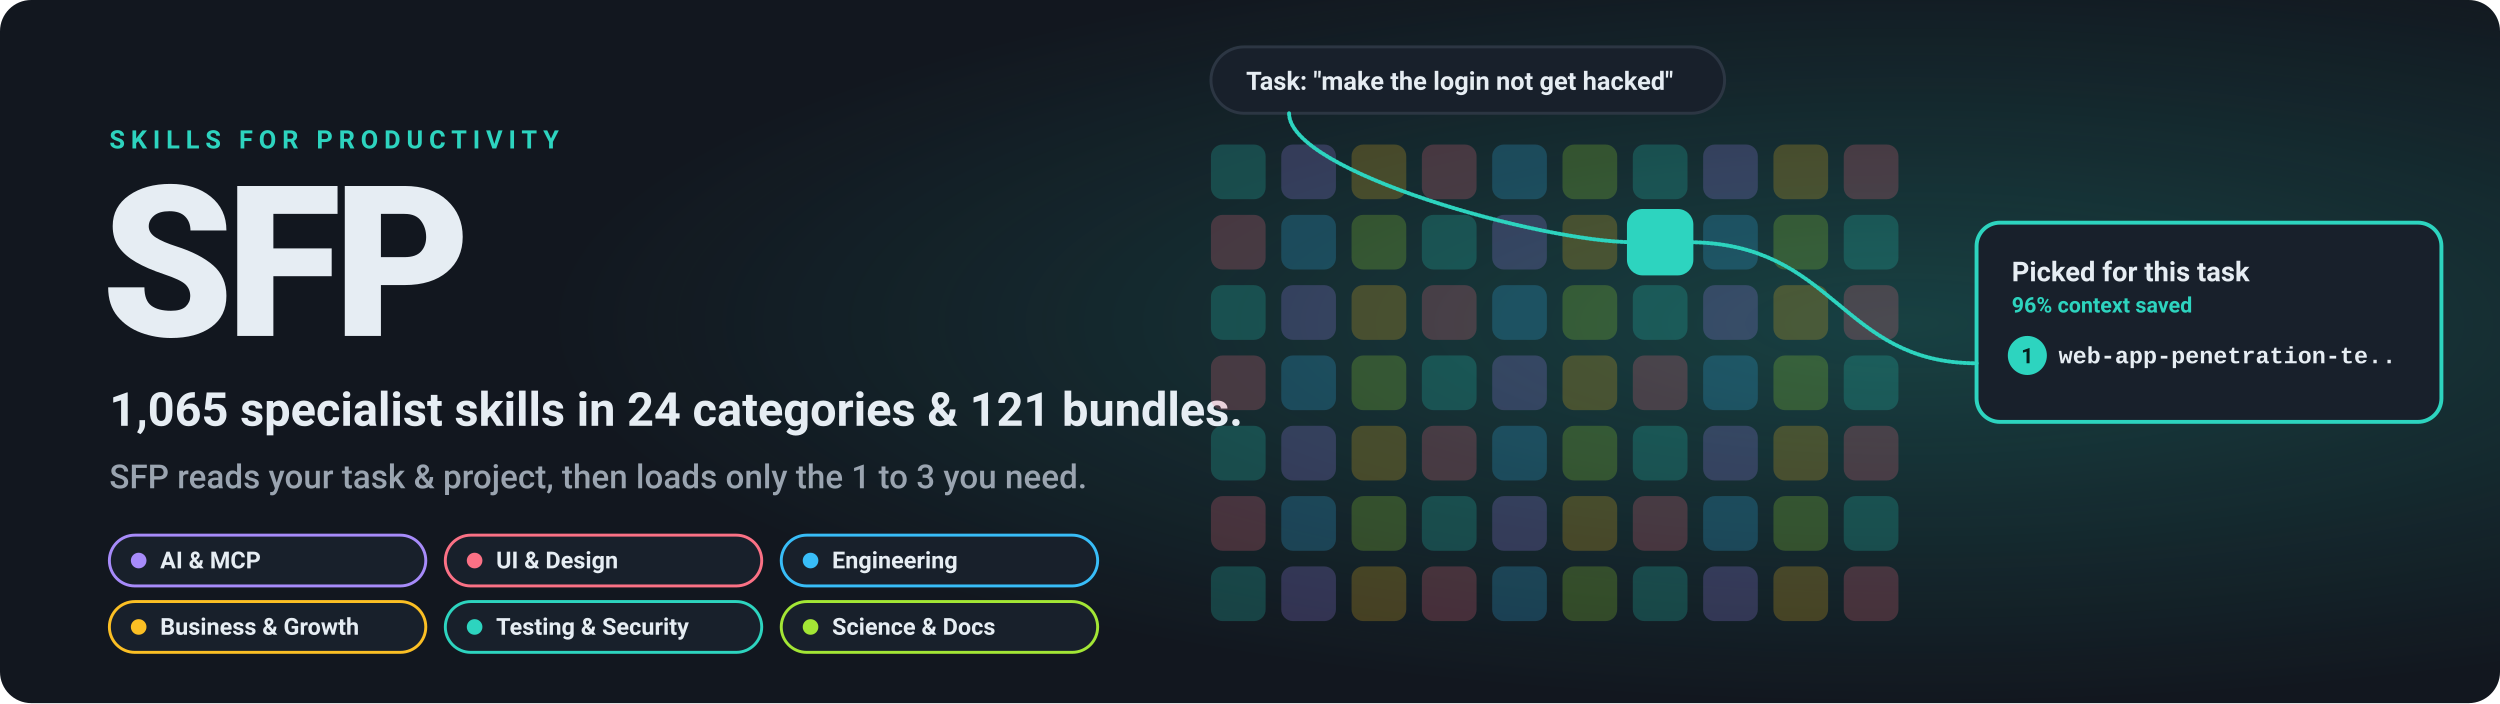
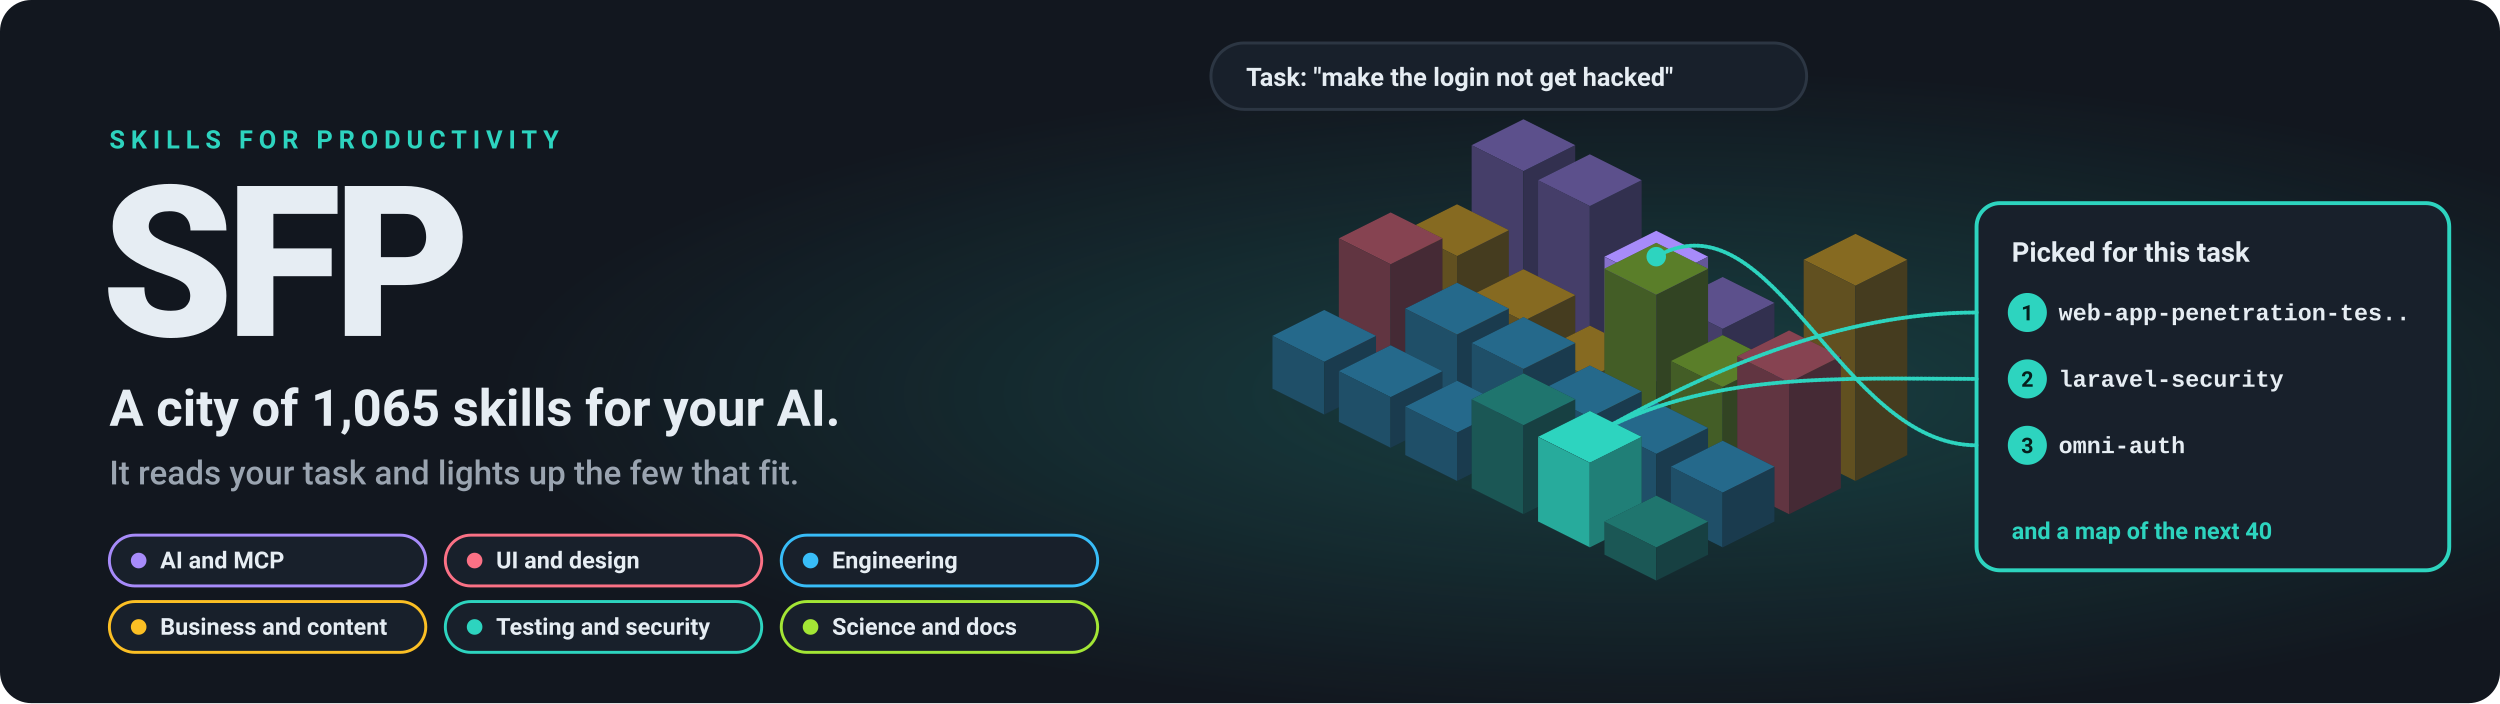
<svg xmlns="http://www.w3.org/2000/svg" width="1280" height="360" viewBox="0 0 1280 360" role="img" aria-labelledby="t d">
  <style>
text{font-family:ui-sans-serif, system-ui, -apple-system, 'Segoe UI', Roboto, 'Helvetica Neue', Arial, sans-serif}
.mono{font-family:ui-monospace, SFMono-Regular, 'SF Mono', Menlo, Consolas, 'Liberation Mono', monospace}
.draw{stroke-dasharray:1;stroke-dashoffset:0;animation:draw 1.1s cubic-bezier(.23,1,.32,1) both}
.rise{animation:rise .7s cubic-bezier(.23,1,.32,1) both}
.fade{animation:fade .8s ease-out both}
.grow{transform-box:fill-box;transform-origin:left center;animation:grow 1.1s cubic-bezier(.23,1,.32,1) both}
.pop{transform-box:fill-box;transform-origin:center;animation:pop .5s cubic-bezier(.23,1,.32,1) both}
.glow{animation:glow 2.6s ease-in-out infinite}
.blink{animation:blink 1s steps(1) infinite}
@keyframes draw{from{stroke-dashoffset:1}to{stroke-dashoffset:0}}
@keyframes rise{from{opacity:0;transform:translateY(10px)}to{opacity:1;transform:none}}
@keyframes fade{from{opacity:0}to{opacity:1}}
@keyframes grow{from{transform:scaleX(0)}to{transform:scaleX(1)}}
@keyframes pop{from{opacity:0;transform:scale(.6)}to{opacity:1;transform:scale(1)}}
@keyframes glow{0%,100%{opacity:.45}50%{opacity:1}}
@keyframes blink{0%{opacity:1}50%{opacity:0}}
@media (prefers-reduced-motion:reduce){*{animation:none!important}.pulse,.cover{display:none}}
</style>
  <rect width="1280" height="360" rx="16" fill="#12171f" />
  <defs>
-     <radialGradient id="g" cx="76%" cy="46%" r="54%">
+     <radialGradient id="g" cx="66%" cy="56%" r="46%">
      <stop offset="0" stop-color="#2dd4bf" stop-opacity="0.22" />
      <stop offset="1" stop-color="#2dd4bf" stop-opacity="0" />
    </radialGradient>
  </defs>
  <rect width="1280" height="360" rx="16" fill="url(#g)" />
  <text x="56" y="76" font-size="13" font-weight="700" fill="#2dd4bf" text-anchor="start" class="rise" letter-spacing="3">SKILLS FOR PRODUCTIVITY</text>
  <text x="52" y="172" font-size="108" font-weight="800" fill="#e6edf3" text-anchor="start" class="rise" style="animation-delay:0.08s" letter-spacing="-4">SFP</text>
-   <text x="56" y="218" font-size="24" font-weight="700" fill="#e6edf3" text-anchor="start" class="rise" style="animation-delay:0.16s">1,065 specialist skills in 24 categories &amp; 121 bundles.</text>
-   <text x="56" y="250" font-size="17" font-weight="500" fill="#9aa4b0" text-anchor="start" class="rise" style="animation-delay:0.22s">SFP reads your task &amp; project, then loads only the 1 to 3 you need.</text>
+   <text x="56" y="218" font-size="26" font-weight="700" fill="#e6edf3" text-anchor="start" class="rise" style="animation-delay:0.16s">A city of 1,065 skills for your AI.</text>
+   <text x="56" y="248" font-size="17" font-weight="500" fill="#9aa4b0" text-anchor="start" class="rise" style="animation-delay:0.22s">It reads your task and lights up the few that fit.</text>
  <g class="rise" style="animation-delay:0.32s">
    <rect x="56" y="274" width="162" height="26" rx="13" fill="#18202b" stroke="#a78bfa" stroke-width="1.5" />
    <circle cx="71" cy="287" r="4" fill="#a78bfa" />
-     <text x="82" y="291" font-size="12" font-weight="600" fill="#e6edf3" text-anchor="start">AI &amp; MCP</text>
+     <text x="82" y="291" font-size="12" font-weight="600" fill="#e6edf3" text-anchor="start">AI and MCP</text>
  </g>
  <g class="rise" style="animation-delay:0.38s">
    <rect x="228" y="274" width="162" height="26" rx="13" fill="#18202b" stroke="#fb7185" stroke-width="1.5" />
    <circle cx="243" cy="287" r="4" fill="#fb7185" />
-     <text x="254" y="291" font-size="12" font-weight="600" fill="#e6edf3" text-anchor="start">UI &amp; Design</text>
+     <text x="254" y="291" font-size="12" font-weight="600" fill="#e6edf3" text-anchor="start">UI and design</text>
  </g>
  <g class="rise" style="animation-delay:0.44s">
    <rect x="400" y="274" width="162" height="26" rx="13" fill="#18202b" stroke="#38bdf8" stroke-width="1.5" />
    <circle cx="415" cy="287" r="4" fill="#38bdf8" />
    <text x="426" y="291" font-size="12" font-weight="600" fill="#e6edf3" text-anchor="start">Engineering</text>
  </g>
  <g class="rise" style="animation-delay:0.50s">
    <rect x="56" y="308" width="162" height="26" rx="13" fill="#18202b" stroke="#fbbf24" stroke-width="1.5" />
    <circle cx="71" cy="321" r="4" fill="#fbbf24" />
-     <text x="82" y="325" font-size="12" font-weight="600" fill="#e6edf3" text-anchor="start">Business &amp; Growth</text>
+     <text x="82" y="325" font-size="12" font-weight="600" fill="#e6edf3" text-anchor="start">Business and content</text>
  </g>
  <g class="rise" style="animation-delay:0.56s">
    <rect x="228" y="308" width="162" height="26" rx="13" fill="#18202b" stroke="#2dd4bf" stroke-width="1.5" />
    <circle cx="243" cy="321" r="4" fill="#2dd4bf" />
-     <text x="254" y="325" font-size="12" font-weight="600" fill="#e6edf3" text-anchor="start">Testing &amp; Security</text>
+     <text x="254" y="325" font-size="12" font-weight="600" fill="#e6edf3" text-anchor="start">Testing and security</text>
  </g>
  <g class="rise" style="animation-delay:0.62s">
    <rect x="400" y="308" width="162" height="26" rx="13" fill="#18202b" stroke="#a3e635" stroke-width="1.5" />
    <circle cx="415" cy="321" r="4" fill="#a3e635" />
-     <text x="426" y="325" font-size="12" font-weight="600" fill="#e6edf3" text-anchor="start">Science &amp; Docs</text>
-   </g>
-   <rect class="pop" x="620" y="74" width="28" height="28" rx="6" fill="#2dd4bf" fill-opacity="0.22" style="animation-delay:0.18s" />
-   <rect class="pop" x="656" y="74" width="28" height="28" rx="6" fill="#a78bfa" fill-opacity="0.22" style="animation-delay:0.18s" />
-   <rect class="pop" x="692" y="74" width="28" height="28" rx="6" fill="#fbbf24" fill-opacity="0.22" style="animation-delay:0.19s" />
-   <rect class="pop" x="728" y="74" width="28" height="28" rx="6" fill="#fb7185" fill-opacity="0.22" style="animation-delay:0.20s" />
-   <rect class="pop" x="764" y="74" width="28" height="28" rx="6" fill="#38bdf8" fill-opacity="0.22" style="animation-delay:0.20s" />
-   <rect class="pop" x="800" y="74" width="28" height="28" rx="6" fill="#a3e635" fill-opacity="0.22" style="animation-delay:0.20s" />
-   <rect class="pop" x="836" y="74" width="28" height="28" rx="6" fill="#2dd4bf" fill-opacity="0.22" style="animation-delay:0.21s" />
-   <rect class="pop" x="872" y="74" width="28" height="28" rx="6" fill="#a78bfa" fill-opacity="0.22" style="animation-delay:0.21s" />
-   <rect class="pop" x="908" y="74" width="28" height="28" rx="6" fill="#fbbf24" fill-opacity="0.22" style="animation-delay:0.22s" />
-   <rect class="pop" x="944" y="74" width="28" height="28" rx="6" fill="#fb7185" fill-opacity="0.22" style="animation-delay:0.22s" />
-   <rect class="pop" x="620" y="110" width="28" height="28" rx="6" fill="#fb7185" fill-opacity="0.22" style="animation-delay:0.23s" />
-   <rect class="pop" x="656" y="110" width="28" height="28" rx="6" fill="#38bdf8" fill-opacity="0.22" style="animation-delay:0.23s" />
-   <rect class="pop" x="692" y="110" width="28" height="28" rx="6" fill="#a3e635" fill-opacity="0.22" style="animation-delay:0.24s" />
-   <rect class="pop" x="728" y="110" width="28" height="28" rx="6" fill="#2dd4bf" fill-opacity="0.22" style="animation-delay:0.24s" />
-   <rect class="pop" x="764" y="110" width="28" height="28" rx="6" fill="#a78bfa" fill-opacity="0.22" style="animation-delay:0.25s" />
-   <rect class="pop" x="800" y="110" width="28" height="28" rx="6" fill="#fbbf24" fill-opacity="0.22" style="animation-delay:0.26s" />
-   <rect class="pop" x="836" y="110" width="28" height="28" rx="6" fill="#fb7185" fill-opacity="0.22" style="animation-delay:0.26s" />
-   <rect class="pop" x="872" y="110" width="28" height="28" rx="6" fill="#38bdf8" fill-opacity="0.22" style="animation-delay:0.27s" />
-   <rect class="pop" x="908" y="110" width="28" height="28" rx="6" fill="#a3e635" fill-opacity="0.22" style="animation-delay:0.27s" />
-   <rect class="pop" x="944" y="110" width="28" height="28" rx="6" fill="#2dd4bf" fill-opacity="0.22" style="animation-delay:0.28s" />
-   <rect class="pop" x="620" y="146" width="28" height="28" rx="6" fill="#2dd4bf" fill-opacity="0.22" style="animation-delay:0.28s" />
-   <rect class="pop" x="656" y="146" width="28" height="28" rx="6" fill="#a78bfa" fill-opacity="0.22" style="animation-delay:0.28s" />
-   <rect class="pop" x="692" y="146" width="28" height="28" rx="6" fill="#fbbf24" fill-opacity="0.22" style="animation-delay:0.29s" />
-   <rect class="pop" x="728" y="146" width="28" height="28" rx="6" fill="#fb7185" fill-opacity="0.22" style="animation-delay:0.29s" />
-   <rect class="pop" x="764" y="146" width="28" height="28" rx="6" fill="#38bdf8" fill-opacity="0.22" style="animation-delay:0.30s" />
-   <rect class="pop" x="800" y="146" width="28" height="28" rx="6" fill="#a3e635" fill-opacity="0.22" style="animation-delay:0.30s" />
-   <rect class="pop" x="836" y="146" width="28" height="28" rx="6" fill="#2dd4bf" fill-opacity="0.22" style="animation-delay:0.31s" />
-   <rect class="pop" x="872" y="146" width="28" height="28" rx="6" fill="#a78bfa" fill-opacity="0.22" style="animation-delay:0.32s" />
-   <rect class="pop" x="908" y="146" width="28" height="28" rx="6" fill="#fbbf24" fill-opacity="0.22" style="animation-delay:0.32s" />
-   <rect class="pop" x="944" y="146" width="28" height="28" rx="6" fill="#fb7185" fill-opacity="0.22" style="animation-delay:0.32s" />
-   <rect class="pop" x="620" y="182" width="28" height="28" rx="6" fill="#fb7185" fill-opacity="0.22" style="animation-delay:0.33s" />
-   <rect class="pop" x="656" y="182" width="28" height="28" rx="6" fill="#38bdf8" fill-opacity="0.22" style="animation-delay:0.33s" />
-   <rect class="pop" x="692" y="182" width="28" height="28" rx="6" fill="#a3e635" fill-opacity="0.22" style="animation-delay:0.34s" />
-   <rect class="pop" x="728" y="182" width="28" height="28" rx="6" fill="#2dd4bf" fill-opacity="0.22" style="animation-delay:0.34s" />
-   <rect class="pop" x="764" y="182" width="28" height="28" rx="6" fill="#a78bfa" fill-opacity="0.22" style="animation-delay:0.35s" />
-   <rect class="pop" x="800" y="182" width="28" height="28" rx="6" fill="#fbbf24" fill-opacity="0.22" style="animation-delay:0.35s" />
-   <rect class="pop" x="836" y="182" width="28" height="28" rx="6" fill="#fb7185" fill-opacity="0.22" style="animation-delay:0.36s" />
-   <rect class="pop" x="872" y="182" width="28" height="28" rx="6" fill="#38bdf8" fill-opacity="0.22" style="animation-delay:0.36s" />
-   <rect class="pop" x="908" y="182" width="28" height="28" rx="6" fill="#a3e635" fill-opacity="0.22" style="animation-delay:0.37s" />
-   <rect class="pop" x="944" y="182" width="28" height="28" rx="6" fill="#2dd4bf" fill-opacity="0.22" style="animation-delay:0.38s" />
-   <rect class="pop" x="620" y="218" width="28" height="28" rx="6" fill="#2dd4bf" fill-opacity="0.22" style="animation-delay:0.38s" />
-   <rect class="pop" x="656" y="218" width="28" height="28" rx="6" fill="#a78bfa" fill-opacity="0.22" style="animation-delay:0.39s" />
-   <rect class="pop" x="692" y="218" width="28" height="28" rx="6" fill="#fbbf24" fill-opacity="0.22" style="animation-delay:0.39s" />
-   <rect class="pop" x="728" y="218" width="28" height="28" rx="6" fill="#fb7185" fill-opacity="0.22" style="animation-delay:0.40s" />
-   <rect class="pop" x="764" y="218" width="28" height="28" rx="6" fill="#38bdf8" fill-opacity="0.22" style="animation-delay:0.40s" />
-   <rect class="pop" x="800" y="218" width="28" height="28" rx="6" fill="#a3e635" fill-opacity="0.22" style="animation-delay:0.41s" />
-   <rect class="pop" x="836" y="218" width="28" height="28" rx="6" fill="#2dd4bf" fill-opacity="0.22" style="animation-delay:0.41s" />
-   <rect class="pop" x="872" y="218" width="28" height="28" rx="6" fill="#a78bfa" fill-opacity="0.22" style="animation-delay:0.42s" />
-   <rect class="pop" x="908" y="218" width="28" height="28" rx="6" fill="#fbbf24" fill-opacity="0.22" style="animation-delay:0.42s" />
-   <rect class="pop" x="944" y="218" width="28" height="28" rx="6" fill="#fb7185" fill-opacity="0.22" style="animation-delay:0.42s" />
-   <rect class="pop" x="620" y="254" width="28" height="28" rx="6" fill="#fb7185" fill-opacity="0.22" style="animation-delay:0.43s" />
-   <rect class="pop" x="656" y="254" width="28" height="28" rx="6" fill="#38bdf8" fill-opacity="0.22" style="animation-delay:0.43s" />
-   <rect class="pop" x="692" y="254" width="28" height="28" rx="6" fill="#a3e635" fill-opacity="0.22" style="animation-delay:0.44s" />
-   <rect class="pop" x="728" y="254" width="28" height="28" rx="6" fill="#2dd4bf" fill-opacity="0.22" style="animation-delay:0.45s" />
-   <rect class="pop" x="764" y="254" width="28" height="28" rx="6" fill="#a78bfa" fill-opacity="0.22" style="animation-delay:0.45s" />
-   <rect class="pop" x="800" y="254" width="28" height="28" rx="6" fill="#fbbf24" fill-opacity="0.22" style="animation-delay:0.46s" />
-   <rect class="pop" x="836" y="254" width="28" height="28" rx="6" fill="#fb7185" fill-opacity="0.22" style="animation-delay:0.46s" />
-   <rect class="pop" x="872" y="254" width="28" height="28" rx="6" fill="#38bdf8" fill-opacity="0.22" style="animation-delay:0.47s" />
-   <rect class="pop" x="908" y="254" width="28" height="28" rx="6" fill="#a3e635" fill-opacity="0.22" style="animation-delay:0.47s" />
-   <rect class="pop" x="944" y="254" width="28" height="28" rx="6" fill="#2dd4bf" fill-opacity="0.22" style="animation-delay:0.47s" />
-   <rect class="pop" x="620" y="290" width="28" height="28" rx="6" fill="#2dd4bf" fill-opacity="0.22" style="animation-delay:0.48s" />
-   <rect class="pop" x="656" y="290" width="28" height="28" rx="6" fill="#a78bfa" fill-opacity="0.22" style="animation-delay:0.48s" />
-   <rect class="pop" x="692" y="290" width="28" height="28" rx="6" fill="#fbbf24" fill-opacity="0.22" style="animation-delay:0.49s" />
-   <rect class="pop" x="728" y="290" width="28" height="28" rx="6" fill="#fb7185" fill-opacity="0.22" style="animation-delay:0.49s" />
-   <rect class="pop" x="764" y="290" width="28" height="28" rx="6" fill="#38bdf8" fill-opacity="0.22" style="animation-delay:0.50s" />
-   <rect class="pop" x="800" y="290" width="28" height="28" rx="6" fill="#a3e635" fill-opacity="0.22" style="animation-delay:0.51s" />
-   <rect class="pop" x="836" y="290" width="28" height="28" rx="6" fill="#2dd4bf" fill-opacity="0.22" style="animation-delay:0.51s" />
-   <rect class="pop" x="872" y="290" width="28" height="28" rx="6" fill="#a78bfa" fill-opacity="0.22" style="animation-delay:0.52s" />
-   <rect class="pop" x="908" y="290" width="28" height="28" rx="6" fill="#fbbf24" fill-opacity="0.22" style="animation-delay:0.52s" />
-   <rect class="pop" x="944" y="290" width="28" height="28" rx="6" fill="#fb7185" fill-opacity="0.22" style="animation-delay:0.53s" />
+     <text x="426" y="325" font-size="12" font-weight="600" fill="#e6edf3" text-anchor="start">Science and docs</text>
+   </g>
+   <g class="rise" style="animation-delay:0.20s">
+     <polygon points="753.48,148.0 780.0,161.26 780.0,87.59 753.48,74.33" fill="#12171f" />
+     <polygon points="753.48,148.0 780.0,161.26 780.0,87.59 753.48,74.33" fill="#a78bfa" fill-opacity="0.34" />
+     <polygon points="806.52,148.0 780.0,161.26 780.0,87.59 806.52,74.33" fill="#12171f" />
+     <polygon points="806.52,148.0 780.0,161.26 780.0,87.59 806.52,74.33" fill="#a78bfa" fill-opacity="0.22" />
+     <polygon points="753.48,74.33 780.0,87.59 806.52,74.33 780.0,61.07" fill="#12171f" />
+     <polygon points="753.48,74.33 780.0,87.59 806.52,74.33 780.0,61.07" fill="#a78bfa" fill-opacity="0.5" />
+   </g>
+   <g class="rise" style="animation-delay:0.23s">
+     <polygon points="719.48,165.0 746.0,178.26 746.0,131.125 719.48,117.865" fill="#12171f" />
+     <polygon points="719.48,165.0 746.0,178.26 746.0,131.125 719.48,117.865" fill="#fbbf24" fill-opacity="0.34" />
+     <polygon points="772.52,165.0 746.0,178.26 746.0,131.125 772.52,117.865" fill="#12171f" />
+     <polygon points="772.52,165.0 746.0,178.26 746.0,131.125 772.52,117.865" fill="#fbbf24" fill-opacity="0.22" />
+     <polygon points="719.48,117.865 746.0,131.125 772.52,117.865 746.0,104.605" fill="#12171f" />
+     <polygon points="719.48,117.865 746.0,131.125 772.52,117.865 746.0,104.605" fill="#fbbf24" fill-opacity="0.5" />
+   </g>
+   <g class="rise" style="animation-delay:0.25s">
+     <polygon points="787.48,165.0 814.0,178.26 814.0,105.517 787.48,92.257" fill="#12171f" />
+     <polygon points="787.48,165.0 814.0,178.26 814.0,105.517 787.48,92.257" fill="#a78bfa" fill-opacity="0.34" />
+     <polygon points="840.52,165.0 814.0,178.26 814.0,105.517 840.52,92.257" fill="#12171f" />
+     <polygon points="840.52,165.0 814.0,178.26 814.0,105.517 840.52,92.257" fill="#a78bfa" fill-opacity="0.22" />
+     <polygon points="787.48,92.257 814.0,105.517 840.52,92.257 814.0,78.997" fill="#12171f" />
+     <polygon points="787.48,92.257 814.0,105.517 840.52,92.257 814.0,78.997" fill="#a78bfa" fill-opacity="0.5" />
+   </g>
+   <g class="rise" style="animation-delay:0.28s">
+     <polygon points="685.48,182.0 712.0,195.26 712.0,135.294 685.48,122.034" fill="#12171f" />
+     <polygon points="685.48,182.0 712.0,195.26 712.0,135.294 685.48,122.034" fill="#fb7185" fill-opacity="0.34" />
+     <polygon points="738.52,182.0 712.0,195.26 712.0,135.294 738.52,122.034" fill="#12171f" />
+     <polygon points="738.52,182.0 712.0,195.26 712.0,135.294 738.52,122.034" fill="#fb7185" fill-opacity="0.22" />
+     <polygon points="685.48,122.034 712.0,135.294 738.52,122.034 712.0,108.774" fill="#12171f" />
+     <polygon points="685.48,122.034 712.0,135.294 738.52,122.034 712.0,108.774" fill="#fb7185" fill-opacity="0.5" />
+   </g>
+   <g class="rise" style="animation-delay:0.30s">
+     <polygon points="753.48,182.0 780.0,195.26 780.0,164.37 753.48,151.11" fill="#12171f" />
+     <polygon points="753.48,182.0 780.0,195.26 780.0,164.37 753.48,151.11" fill="#fbbf24" fill-opacity="0.34" />
+     <polygon points="806.52,182.0 780.0,195.26 780.0,164.37 806.52,151.11" fill="#12171f" />
+     <polygon points="806.52,182.0 780.0,195.26 780.0,164.37 806.52,151.11" fill="#fbbf24" fill-opacity="0.22" />
+     <polygon points="753.48,151.11 780.0,164.37 806.52,151.11 780.0,137.85" fill="#12171f" />
+     <polygon points="753.48,151.11 780.0,164.37 806.52,151.11 780.0,137.85" fill="#fbbf24" fill-opacity="0.5" />
+   </g>
+   <g class="rise" style="animation-delay:0.33s">
+     <polygon points="821.48,182.0 848.0,195.26 848.0,144.672 821.48,131.412" fill="#12171f" />
+     <polygon points="821.48,182.0 848.0,195.26 848.0,144.672 821.48,131.412" fill="#a78bfa" fill-opacity="0.78" />
+     <polygon points="874.52,182.0 848.0,195.26 848.0,144.672 874.52,131.412" fill="#12171f" />
+     <polygon points="874.52,182.0 848.0,195.26 848.0,144.672 874.52,131.412" fill="#a78bfa" fill-opacity="0.55" />
+     <polygon points="821.48,131.412 848.0,144.672 874.52,131.412 848.0,118.152" fill="#12171f" />
+     <polygon points="821.48,131.412 848.0,144.672 874.52,131.412 848.0,118.152" fill="#a78bfa" fill-opacity="1.0" />
+   </g>
+   <g class="rise" style="animation-delay:0.35s">
+     <polygon points="651.48,199.0 678.0,212.26 678.0,185.214 651.48,171.954" fill="#12171f" />
+     <polygon points="651.48,199.0 678.0,212.26 678.0,185.214 651.48,171.954" fill="#38bdf8" fill-opacity="0.34" />
+     <polygon points="704.52,199.0 678.0,212.26 678.0,185.214 704.52,171.954" fill="#12171f" />
+     <polygon points="704.52,199.0 678.0,212.26 678.0,185.214 704.52,171.954" fill="#38bdf8" fill-opacity="0.22" />
+     <polygon points="651.48,171.954 678.0,185.214 704.52,171.954 678.0,158.694" fill="#12171f" />
+     <polygon points="651.48,171.954 678.0,185.214 704.52,171.954 678.0,158.694" fill="#38bdf8" fill-opacity="0.5" />
+   </g>
+   <g class="rise" style="animation-delay:0.38s">
+     <polygon points="719.48,199.0 746.0,212.26 746.0,171.272 719.48,158.012" fill="#12171f" />
+     <polygon points="719.48,199.0 746.0,212.26 746.0,171.272 719.48,158.012" fill="#38bdf8" fill-opacity="0.34" />
+     <polygon points="772.52,199.0 746.0,212.26 746.0,171.272 772.52,158.012" fill="#12171f" />
+     <polygon points="772.52,199.0 746.0,212.26 746.0,171.272 772.52,158.012" fill="#38bdf8" fill-opacity="0.22" />
+     <polygon points="719.48,158.012 746.0,171.272 772.52,158.012 746.0,144.752" fill="#12171f" />
+     <polygon points="719.48,158.012 746.0,171.272 772.52,158.012 746.0,144.752" fill="#38bdf8" fill-opacity="0.5" />
+   </g>
+   <g class="rise" style="animation-delay:0.40s">
+     <polygon points="787.48,199.0 814.0,212.26 814.0,193.264 787.48,180.004" fill="#12171f" />
+     <polygon points="787.48,199.0 814.0,212.26 814.0,193.264 787.48,180.004" fill="#fbbf24" fill-opacity="0.34" />
+     <polygon points="840.52,199.0 814.0,212.26 814.0,193.264 840.52,180.004" fill="#12171f" />
+     <polygon points="840.52,199.0 814.0,212.26 814.0,193.264 840.52,180.004" fill="#fbbf24" fill-opacity="0.22" />
+     <polygon points="787.48,180.004 814.0,193.264 840.52,180.004 814.0,166.744" fill="#12171f" />
+     <polygon points="787.48,180.004 814.0,193.264 840.52,180.004 814.0,166.744" fill="#fbbf24" fill-opacity="0.5" />
+   </g>
+   <g class="rise" style="animation-delay:0.43s">
+     <polygon points="855.48,199.0 882.0,212.26 882.0,168.347 855.48,155.087" fill="#12171f" />
+     <polygon points="855.48,199.0 882.0,212.26 882.0,168.347 855.48,155.087" fill="#a78bfa" fill-opacity="0.34" />
+     <polygon points="908.52,199.0 882.0,212.26 882.0,168.347 908.52,155.087" fill="#12171f" />
+     <polygon points="908.52,199.0 882.0,212.26 882.0,168.347 908.52,155.087" fill="#a78bfa" fill-opacity="0.22" />
+     <polygon points="855.48,155.087 882.0,168.347 908.52,155.087 882.0,141.827" fill="#12171f" />
+     <polygon points="855.48,155.087 882.0,168.347 908.52,155.087 882.0,141.827" fill="#a78bfa" fill-opacity="0.5" />
+   </g>
  <g class="rise" style="animation-delay:0.45s">
-     <rect x="620" y="24" width="263" height="34" rx="17" fill="#18202b" stroke="#2c3643" stroke-width="1.5" />
-     <text x="638" y="46" font-size="13" font-weight="600" fill="#e6edf3" text-anchor="start">Task: "make the login not get hacked"</text>
-   </g>
-   <g class="rise" style="animation-delay:1.40s">
-     <rect x="1012" y="114" width="238" height="102" rx="12" fill="#18202b" stroke="#2dd4bf" stroke-width="2" />
-     <text x="1030" y="144" font-size="14" font-weight="700" fill="#e6edf3" text-anchor="start">Picked for this task</text>
-     <text x="1030" y="160" font-size="11" font-weight="600" fill="#2dd4bf" text-anchor="start">96% context saved</text>
-   </g>
-   <path class="draw" pathLength="1" d="M660 58 C660 88.0 790.0 124.0 836.0 124.0" fill="none" stroke="#2dd4bf" stroke-width="2" stroke-linecap="round" style="animation-delay:0.70s" />
-   <path class="draw" pathLength="1" d="M864.0 124.0 C940.0 124.0 942 186 1012 186" fill="none" stroke="#2dd4bf" stroke-width="2" stroke-linecap="round" style="animation-delay:1.15s" />
-   <rect class="glow" x="833.0" y="107.0" width="34" height="34" rx="8" fill="#2dd4bf" />
+     <polygon points="685.48,216.0 712.0,229.26 712.0,203.303 685.48,190.043" fill="#12171f" />
+     <polygon points="685.48,216.0 712.0,229.26 712.0,203.303 685.48,190.043" fill="#38bdf8" fill-opacity="0.34" />
+     <polygon points="738.52,216.0 712.0,229.26 712.0,203.303 738.52,190.043" fill="#12171f" />
+     <polygon points="738.52,216.0 712.0,229.26 712.0,203.303 738.52,190.043" fill="#38bdf8" fill-opacity="0.22" />
+     <polygon points="685.48,190.043 712.0,203.303 738.52,190.043 712.0,176.783" fill="#12171f" />
+     <polygon points="685.48,190.043 712.0,203.303 738.52,190.043 712.0,176.783" fill="#38bdf8" fill-opacity="0.5" />
+   </g>
+   <g class="rise" style="animation-delay:0.48s">
+     <polygon points="753.48,216.0 780.0,229.26 780.0,188.888 753.48,175.628" fill="#12171f" />
+     <polygon points="753.48,216.0 780.0,229.26 780.0,188.888 753.48,175.628" fill="#38bdf8" fill-opacity="0.34" />
+     <polygon points="806.52,216.0 780.0,229.26 780.0,188.888 806.52,175.628" fill="#12171f" />
+     <polygon points="806.52,216.0 780.0,229.26 780.0,188.888 806.52,175.628" fill="#38bdf8" fill-opacity="0.22" />
+     <polygon points="753.48,175.628 780.0,188.888 806.52,175.628 780.0,162.368" fill="#12171f" />
+     <polygon points="753.48,175.628 780.0,188.888 806.52,175.628 780.0,162.368" fill="#38bdf8" fill-opacity="0.5" />
+   </g>
+   <g class="rise" style="animation-delay:0.50s">
+     <polygon points="821.48,216.0 848.0,229.26 848.0,150.851 821.48,137.591" fill="#12171f" />
+     <polygon points="821.48,216.0 848.0,229.26 848.0,150.851 821.48,137.591" fill="#a3e635" fill-opacity="0.34" />
+     <polygon points="874.52,216.0 848.0,229.26 848.0,150.851 874.52,137.591" fill="#12171f" />
+     <polygon points="874.52,216.0 848.0,229.26 848.0,150.851 874.52,137.591" fill="#a3e635" fill-opacity="0.22" />
+     <polygon points="821.48,137.591 848.0,150.851 874.52,137.591 848.0,124.331" fill="#12171f" />
+     <polygon points="821.48,137.591 848.0,150.851 874.52,137.591 848.0,124.331" fill="#a3e635" fill-opacity="0.5" />
+   </g>
+   <g class="rise" style="animation-delay:0.53s">
+     <polygon points="889.48,216.0 916.0,229.26 916.0,199.268 889.48,186.008" fill="#12171f" />
+     <polygon points="889.48,216.0 916.0,229.26 916.0,199.268 889.48,186.008" fill="#a78bfa" fill-opacity="0.34" />
+     <polygon points="942.52,216.0 916.0,229.26 916.0,199.268 942.52,186.008" fill="#12171f" />
+     <polygon points="942.52,216.0 916.0,229.26 916.0,199.268 942.52,186.008" fill="#a78bfa" fill-opacity="0.22" />
+     <polygon points="889.48,186.008 916.0,199.268 942.52,186.008 916.0,172.748" fill="#12171f" />
+     <polygon points="889.48,186.008 916.0,199.268 942.52,186.008 916.0,172.748" fill="#a78bfa" fill-opacity="0.5" />
+   </g>
+   <g class="rise" style="animation-delay:0.55s">
+     <polygon points="719.48,233.0 746.0,246.26 746.0,221.463 719.48,208.203" fill="#12171f" />
+     <polygon points="719.48,233.0 746.0,246.26 746.0,221.463 719.48,208.203" fill="#38bdf8" fill-opacity="0.34" />
+     <polygon points="772.52,233.0 746.0,246.26 746.0,221.463 772.52,208.203" fill="#12171f" />
+     <polygon points="772.52,233.0 746.0,246.26 746.0,221.463 772.52,208.203" fill="#38bdf8" fill-opacity="0.22" />
+     <polygon points="719.48,208.203 746.0,221.463 772.52,208.203 746.0,194.943" fill="#12171f" />
+     <polygon points="719.48,208.203 746.0,221.463 772.52,208.203 746.0,194.943" fill="#38bdf8" fill-opacity="0.5" />
+   </g>
+   <g class="rise" style="animation-delay:0.57s">
+     <polygon points="787.48,233.0 814.0,246.26 814.0,213.672 787.48,200.412" fill="#12171f" />
+     <polygon points="787.48,233.0 814.0,246.26 814.0,213.672 787.48,200.412" fill="#38bdf8" fill-opacity="0.34" />
+     <polygon points="840.52,233.0 814.0,246.26 814.0,213.672 840.52,200.412" fill="#12171f" />
+     <polygon points="840.52,233.0 814.0,246.26 814.0,213.672 840.52,200.412" fill="#38bdf8" fill-opacity="0.22" />
+     <polygon points="787.48,200.412 814.0,213.672 840.52,200.412 814.0,187.152" fill="#12171f" />
+     <polygon points="787.48,200.412 814.0,213.672 840.52,200.412 814.0,187.152" fill="#38bdf8" fill-opacity="0.5" />
+   </g>
+   <g class="rise" style="animation-delay:0.60s">
+     <polygon points="855.48,233.0 882.0,246.26 882.0,198.108 855.48,184.848" fill="#12171f" />
+     <polygon points="855.48,233.0 882.0,246.26 882.0,198.108 855.48,184.848" fill="#a3e635" fill-opacity="0.34" />
+     <polygon points="908.52,233.0 882.0,246.26 882.0,198.108 908.52,184.848" fill="#12171f" />
+     <polygon points="908.52,233.0 882.0,246.26 882.0,198.108 908.52,184.848" fill="#a3e635" fill-opacity="0.22" />
+     <polygon points="855.48,184.848 882.0,198.108 908.52,184.848 882.0,171.588" fill="#12171f" />
+     <polygon points="855.48,184.848 882.0,198.108 908.52,184.848 882.0,171.588" fill="#a3e635" fill-opacity="0.5" />
+   </g>
+   <g class="rise" style="animation-delay:0.62s">
+     <polygon points="923.48,233.0 950.0,246.26 950.0,146.26 923.48,133.0" fill="#12171f" />
+     <polygon points="923.48,233.0 950.0,246.26 950.0,146.26 923.48,133.0" fill="#fbbf24" fill-opacity="0.34" />
+     <polygon points="976.52,233.0 950.0,246.26 950.0,146.26 976.52,133.0" fill="#12171f" />
+     <polygon points="976.52,233.0 950.0,246.26 950.0,146.26 976.52,133.0" fill="#fbbf24" fill-opacity="0.22" />
+     <polygon points="923.48,133.0 950.0,146.26 976.52,133.0 950.0,119.74" fill="#12171f" />
+     <polygon points="923.48,133.0 950.0,146.26 976.52,133.0 950.0,119.74" fill="#fbbf24" fill-opacity="0.5" />
+   </g>
+   <g class="rise" style="animation-delay:0.65s">
+     <polygon points="753.48,250.0 780.0,263.26 780.0,217.701 753.48,204.441" fill="#12171f" />
+     <polygon points="753.48,250.0 780.0,263.26 780.0,217.701 753.48,204.441" fill="#2dd4bf" fill-opacity="0.34" />
+     <polygon points="806.52,250.0 780.0,263.26 780.0,217.701 806.52,204.441" fill="#12171f" />
+     <polygon points="806.52,250.0 780.0,263.26 780.0,217.701 806.52,204.441" fill="#2dd4bf" fill-opacity="0.22" />
+     <polygon points="753.48,204.441 780.0,217.701 806.52,204.441 780.0,191.181" fill="#12171f" />
+     <polygon points="753.48,204.441 780.0,217.701 806.52,204.441 780.0,191.181" fill="#2dd4bf" fill-opacity="0.5" />
+   </g>
+   <g class="rise" style="animation-delay:0.68s">
+     <polygon points="821.48,250.0 848.0,263.26 848.0,232.37 821.48,219.11" fill="#12171f" />
+     <polygon points="821.48,250.0 848.0,263.26 848.0,232.37 821.48,219.11" fill="#38bdf8" fill-opacity="0.34" />
+     <polygon points="874.52,250.0 848.0,263.26 848.0,232.37 874.52,219.11" fill="#12171f" />
+     <polygon points="874.52,250.0 848.0,263.26 848.0,232.37 874.52,219.11" fill="#38bdf8" fill-opacity="0.22" />
+     <polygon points="821.48,219.11 848.0,232.37 874.52,219.11 848.0,205.85" fill="#12171f" />
+     <polygon points="821.48,219.11 848.0,232.37 874.52,219.11 848.0,205.85" fill="#38bdf8" fill-opacity="0.5" />
+   </g>
+   <g class="rise" style="animation-delay:0.70s">
+     <polygon points="889.48,250.0 916.0,263.26 916.0,195.705 889.48,182.445" fill="#12171f" />
+     <polygon points="889.48,250.0 916.0,263.26 916.0,195.705 889.48,182.445" fill="#fb7185" fill-opacity="0.34" />
+     <polygon points="942.52,250.0 916.0,263.26 916.0,195.705 942.52,182.445" fill="#12171f" />
+     <polygon points="942.52,250.0 916.0,263.26 916.0,195.705 942.52,182.445" fill="#fb7185" fill-opacity="0.22" />
+     <polygon points="889.48,182.445 916.0,195.705 942.52,182.445 916.0,169.185" fill="#12171f" />
+     <polygon points="889.48,182.445 916.0,195.705 942.52,182.445 916.0,169.185" fill="#fb7185" fill-opacity="0.5" />
+   </g>
+   <g class="rise" style="animation-delay:0.73s">
+     <polygon points="787.48,267.0 814.0,280.26 814.0,236.912 787.48,223.652" fill="#12171f" />
+     <polygon points="787.48,267.0 814.0,280.26 814.0,236.912 787.48,223.652" fill="#2dd4bf" fill-opacity="0.78" />
+     <polygon points="840.52,267.0 814.0,280.26 814.0,236.912 840.52,223.652" fill="#12171f" />
+     <polygon points="840.52,267.0 814.0,280.26 814.0,236.912 840.52,223.652" fill="#2dd4bf" fill-opacity="0.55" />
+     <polygon points="787.48,223.652 814.0,236.912 840.52,223.652 814.0,210.392" fill="#12171f" />
+     <polygon points="787.48,223.652 814.0,236.912 840.52,223.652 814.0,210.392" fill="#2dd4bf" fill-opacity="1.0" />
+   </g>
+   <g class="rise" style="animation-delay:0.75s">
+     <polygon points="855.48,267.0 882.0,280.26 882.0,252.184 855.48,238.924" fill="#12171f" />
+     <polygon points="855.48,267.0 882.0,280.26 882.0,252.184 855.48,238.924" fill="#38bdf8" fill-opacity="0.34" />
+     <polygon points="908.52,267.0 882.0,280.26 882.0,252.184 908.52,238.924" fill="#12171f" />
+     <polygon points="908.52,267.0 882.0,280.26 882.0,252.184 908.52,238.924" fill="#38bdf8" fill-opacity="0.22" />
+     <polygon points="855.48,238.924 882.0,252.184 908.52,238.924 882.0,225.664" fill="#12171f" />
+     <polygon points="855.48,238.924 882.0,252.184 908.52,238.924 882.0,225.664" fill="#38bdf8" fill-opacity="0.5" />
+   </g>
+   <g class="rise" style="animation-delay:0.78s">
+     <polygon points="821.48,284.0 848.0,297.26 848.0,280.282 821.48,267.022" fill="#12171f" />
+     <polygon points="821.48,284.0 848.0,297.26 848.0,280.282 821.48,267.022" fill="#2dd4bf" fill-opacity="0.34" />
+     <polygon points="874.52,284.0 848.0,297.26 848.0,280.282 874.52,267.022" fill="#12171f" />
+     <polygon points="874.52,284.0 848.0,297.26 848.0,280.282 874.52,267.022" fill="#2dd4bf" fill-opacity="0.22" />
+     <polygon points="821.48,267.022 848.0,280.282 874.52,267.022 848.0,253.762" fill="#12171f" />
+     <polygon points="821.48,267.022 848.0,280.282 874.52,267.022 848.0,253.762" fill="#2dd4bf" fill-opacity="0.5" />
+   </g>
+   <g class="rise" style="animation-delay:0.45s">
+     <rect x="620" y="22" width="305" height="34" rx="17" fill="#18202b" stroke="#2c3643" stroke-width="1.5" />
+     <text x="638" y="44" font-size="13" font-weight="600" fill="#e6edf3" text-anchor="start">Task: "make the login not get hacked"</text>
+   </g>
+   <g class="rise" style="animation-delay:1.20s">
+     <rect x="1012" y="104" width="242" height="188" rx="12" fill="#18202b" stroke="#2dd4bf" stroke-width="2" />
+     <text x="1030" y="134" font-size="14" font-weight="700" fill="#e6edf3" text-anchor="start">Picked for this task</text>
+   </g>
+   <path class="draw" pathLength="1" d="M814.0 223.652 C874.0 189.652 942 160 1012 160" fill="none" stroke="#2dd4bf" stroke-width="2" stroke-linecap="round" style="animation-delay:0.80s" />
+   <circle class="glow" cx="814.0" cy="223.652" r="5" fill="#2dd4bf" />
  <circle class="pulse" r="4" fill="#2dd4bf" opacity="0">
-     <animateMotion path="M864.0 124.0 C940.0 124.0 942 186 1012 186" dur="2.4s" begin="2.0s" repeatCount="indefinite" />
+     <animateMotion path="M814.0 223.652 C874.0 189.652 942 160 1012 160" dur="2.4s" begin="2.0s" repeatCount="indefinite" />
    <animate attributeName="opacity" values="0;1;1;0" keyTimes="0;.1;.85;1" dur="2.4s" begin="2.0s" repeatCount="indefinite" />
  </circle>
-   <g class="rise" style="animation-delay:1.60s">
-     <circle cx="1038" cy="182" r="10" fill="#2dd4bf" />
-     <text x="1038" y="186" font-size="11" font-weight="700" fill="#06201d" text-anchor="middle">1</text>
-     <text x="1054" y="186" font-size="12" font-weight="600" fill="#e6edf3" text-anchor="start" class="mono">web-app-penetration-te..</text>
-   </g>
+   <g class="rise" style="animation-delay:1.40s">
+     <circle cx="1038" cy="160" r="10" fill="#2dd4bf" />
+     <text x="1038" y="164" font-size="11" font-weight="700" fill="#06201d" text-anchor="middle">1</text>
+     <text x="1054" y="164" font-size="12" font-weight="600" fill="#e6edf3" text-anchor="start" class="mono">web-app-penetration-tes..</text>
+   </g>
+   <path class="draw" pathLength="1" d="M814.0 223.652 C874.0 189.652 942 194 1012 194" fill="none" stroke="#2dd4bf" stroke-width="2" stroke-linecap="round" style="animation-delay:1.00s" />
+   <circle class="glow" cx="814.0" cy="223.652" r="5" fill="#2dd4bf" />
+   <circle class="pulse" r="4" fill="#2dd4bf" opacity="0">
+     <animateMotion path="M814.0 223.652 C874.0 189.652 942 194 1012 194" dur="2.4s" begin="2.4s" repeatCount="indefinite" />
+     <animate attributeName="opacity" values="0;1;1;0" keyTimes="0;.1;.85;1" dur="2.4s" begin="2.4s" repeatCount="indefinite" />
+   </circle>
+   <g class="rise" style="animation-delay:1.55s">
+     <circle cx="1038" cy="194" r="10" fill="#2dd4bf" />
+     <text x="1038" y="198" font-size="11" font-weight="700" fill="#06201d" text-anchor="middle">2</text>
+     <text x="1054" y="198" font-size="12" font-weight="600" fill="#e6edf3" text-anchor="start" class="mono">laravel-security</text>
+   </g>
+   <path class="draw" pathLength="1" d="M848.0 131.412 C908.0 97.412 942 228 1012 228" fill="none" stroke="#2dd4bf" stroke-width="2" stroke-linecap="round" style="animation-delay:1.20s" />
+   <circle class="glow" cx="848.0" cy="131.412" r="5" fill="#2dd4bf" />
+   <circle class="pulse" r="4" fill="#2dd4bf" opacity="0">
+     <animateMotion path="M848.0 131.412 C908.0 97.412 942 228 1012 228" dur="2.4s" begin="2.8s" repeatCount="indefinite" />
+     <animate attributeName="opacity" values="0;1;1;0" keyTimes="0;.1;.85;1" dur="2.4s" begin="2.8s" repeatCount="indefinite" />
+   </circle>
+   <g class="rise" style="animation-delay:1.70s">
+     <circle cx="1038" cy="228" r="10" fill="#2dd4bf" />
+     <text x="1038" y="232" font-size="11" font-weight="700" fill="#06201d" text-anchor="middle">3</text>
+     <text x="1054" y="232" font-size="12" font-weight="600" fill="#e6edf3" text-anchor="start" class="mono">omni-auth</text>
+   </g>
+   <text x="1030" y="276" font-size="12" font-weight="600" fill="#2dd4bf" text-anchor="start" class="fade" style="animation-delay:1.90s">and a map of the next 40</text>
</svg>
